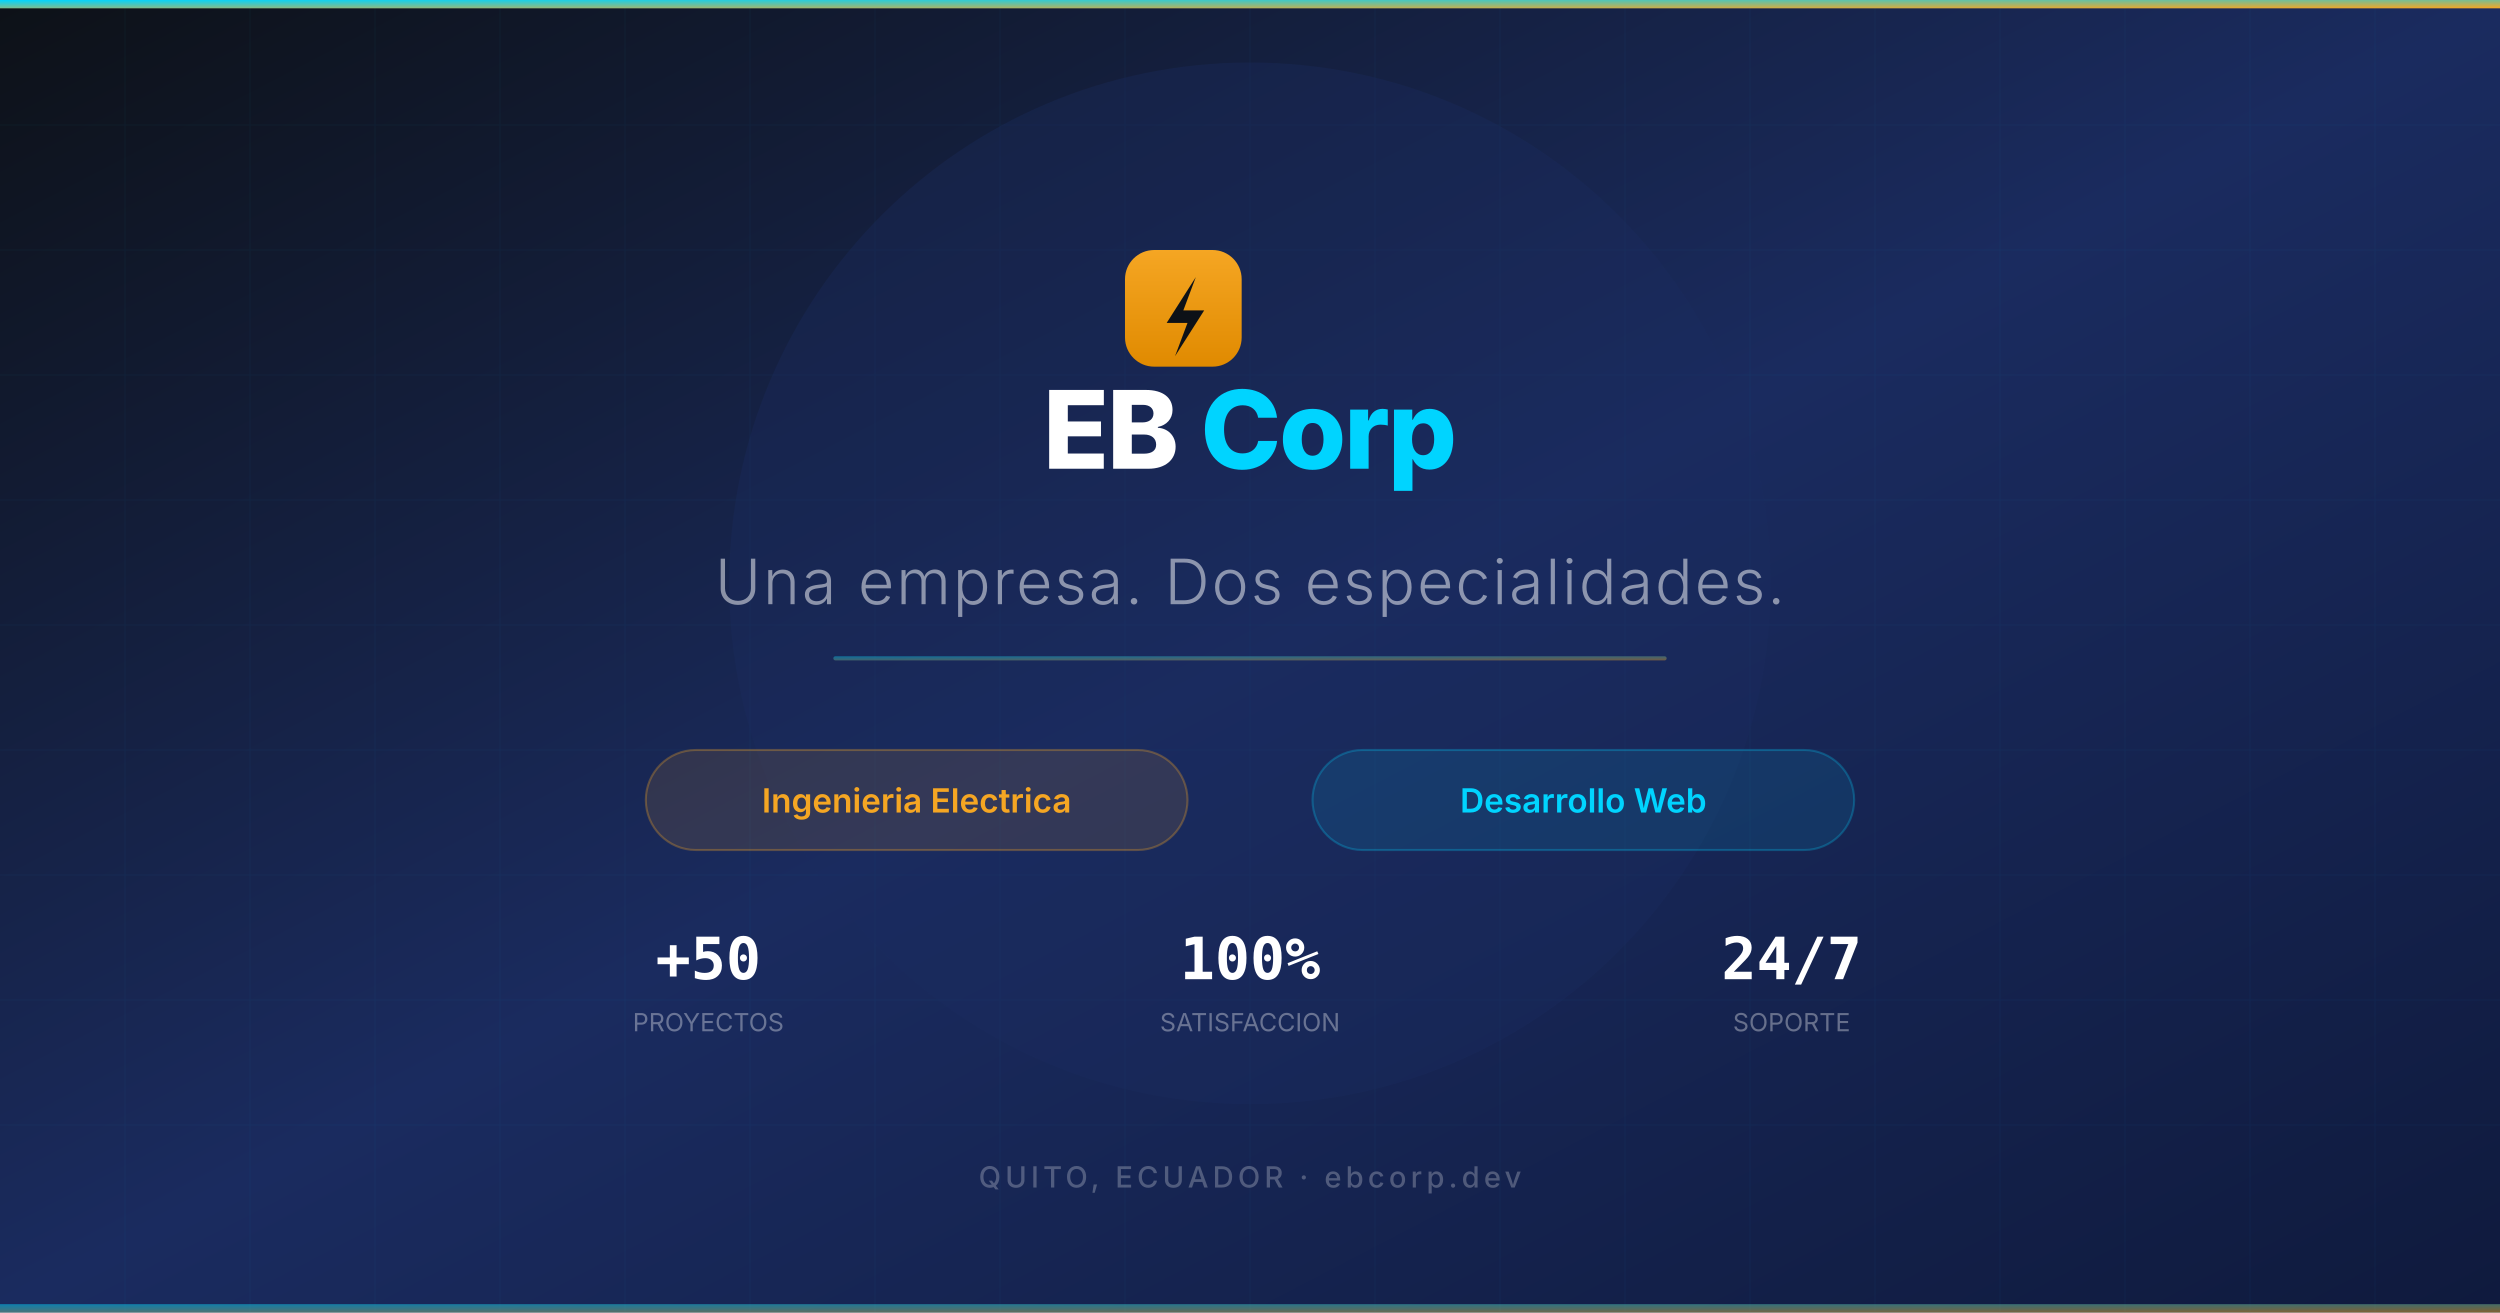
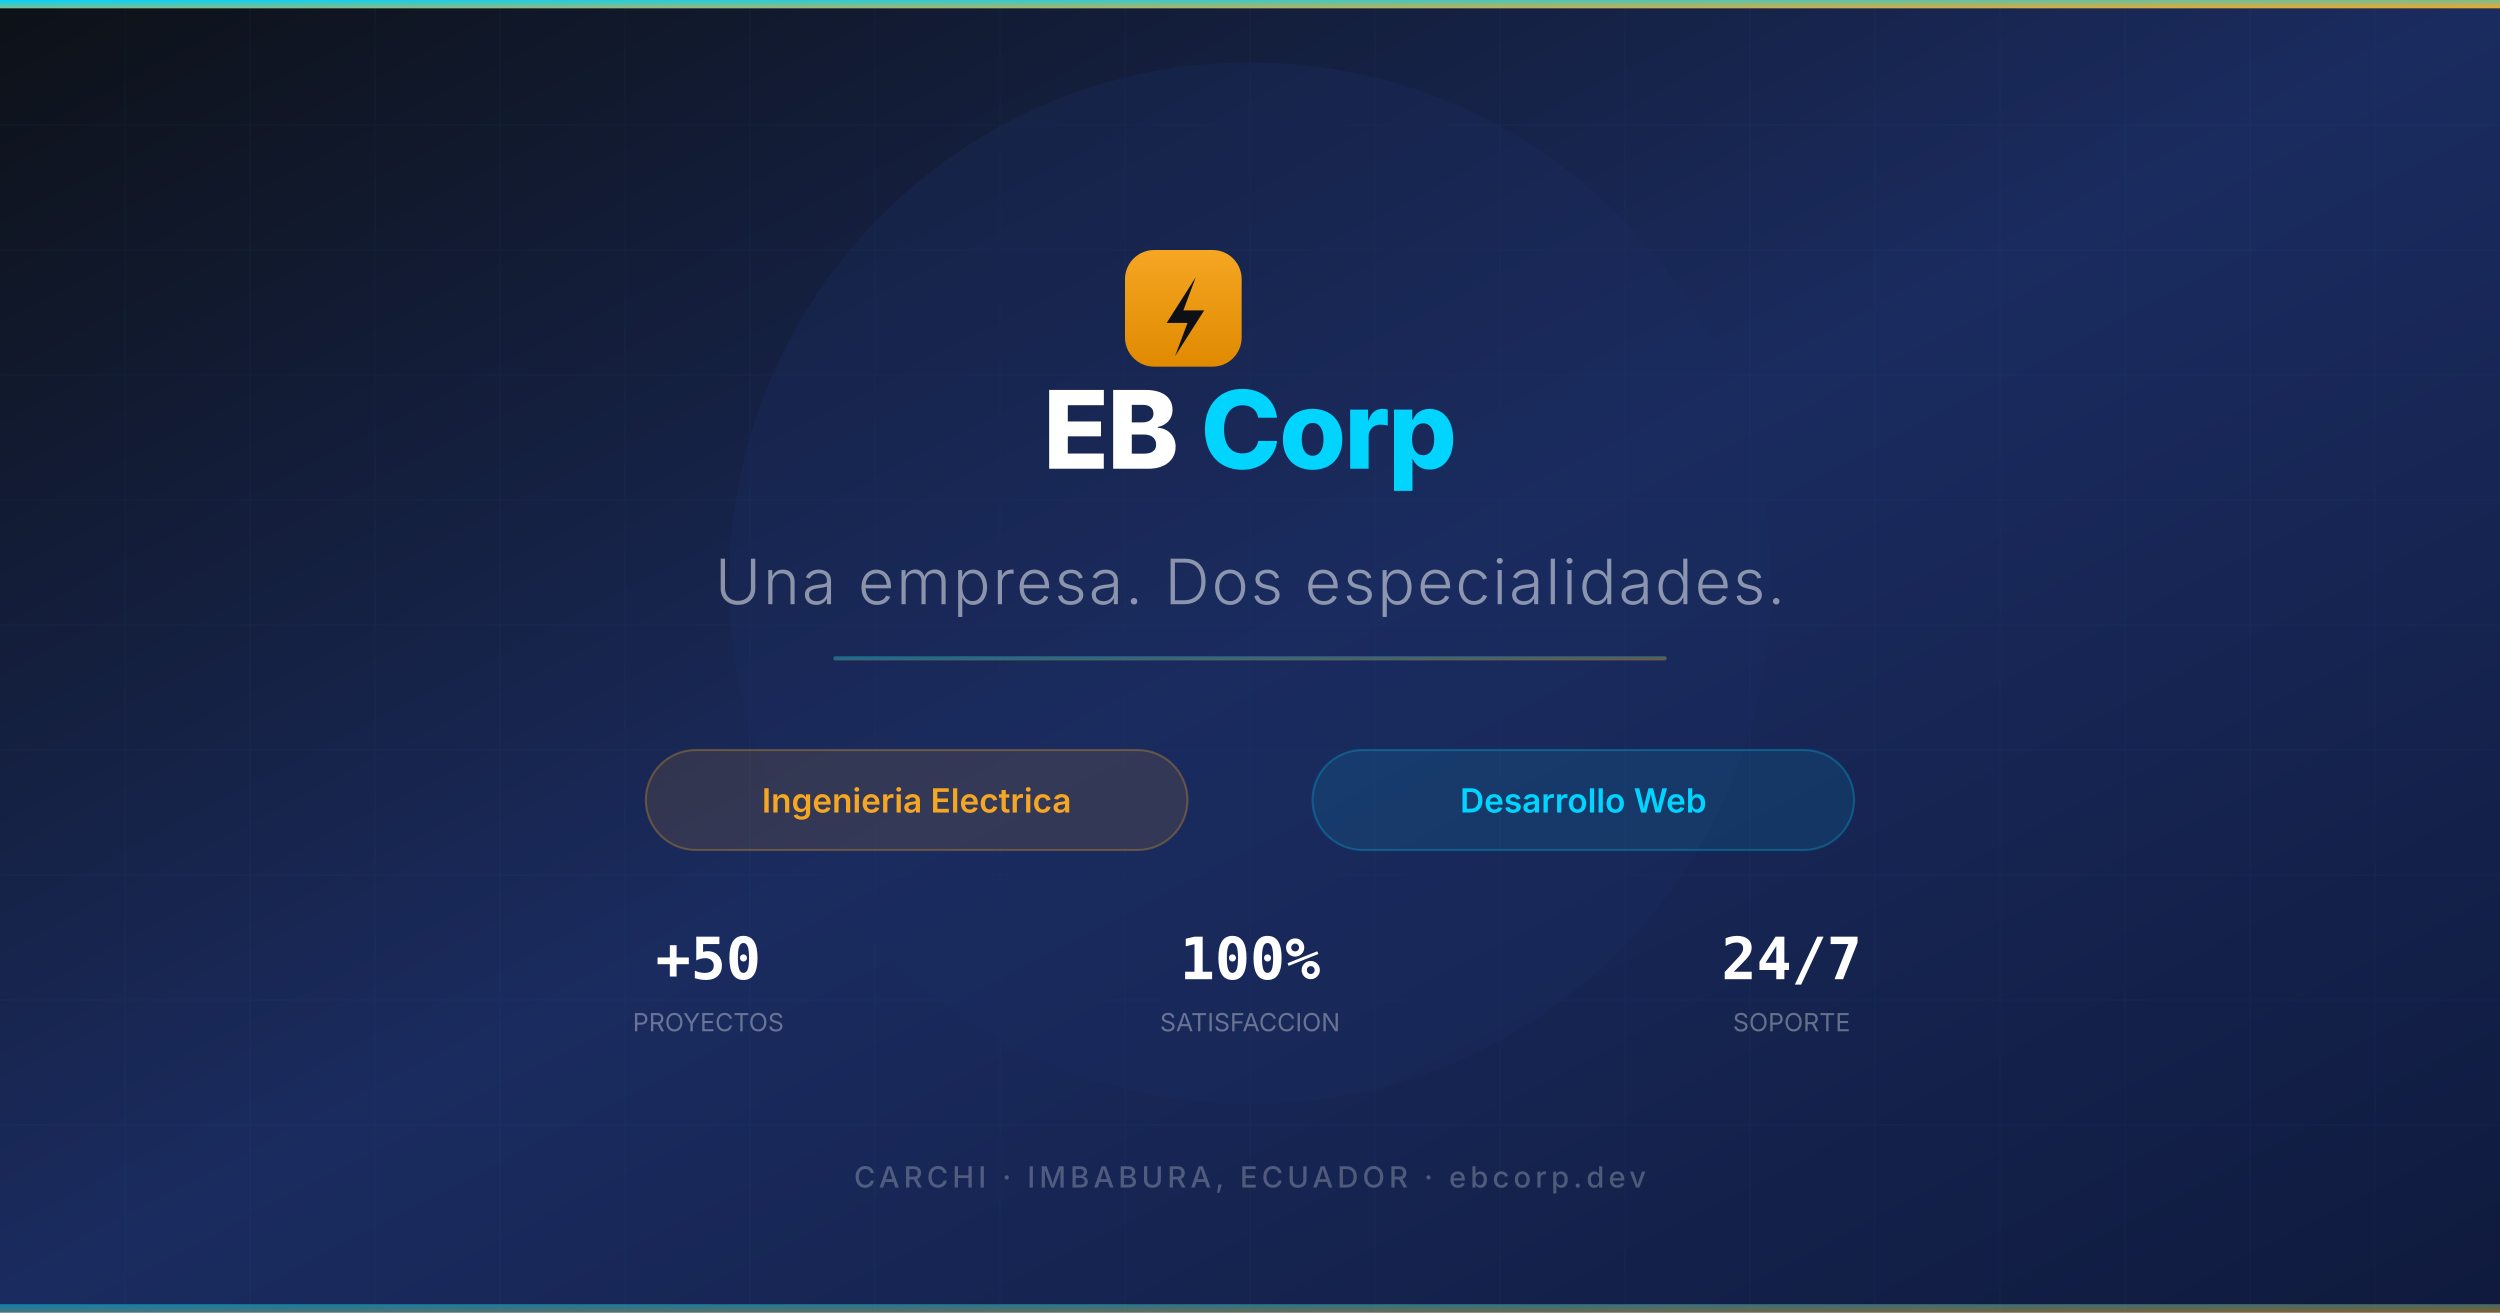
<svg xmlns="http://www.w3.org/2000/svg" viewBox="0 0 1200 630" width="1200" height="630">
  <defs>
    <linearGradient id="bg" x1="0" y1="0" x2="1" y2="1">
      <stop offset="0%" stop-color="#0D1117" />
      <stop offset="50%" stop-color="#1A2B5F" />
      <stop offset="100%" stop-color="#0F1A3D" />
    </linearGradient>
    <linearGradient id="accent" x1="0" y1="0" x2="1" y2="1">
      <stop offset="0%" stop-color="#00D4FF" />
      <stop offset="100%" stop-color="#F5A623" />
    </linearGradient>
    <linearGradient id="yellow" x1="0" y1="0" x2="0" y2="1">
      <stop offset="0%" stop-color="#F5A623" />
      <stop offset="100%" stop-color="#E08A00" />
    </linearGradient>
  </defs>
  <rect width="1200" height="630" fill="url(#bg)" />
  <g opacity="0.04" stroke="#00D4FF" stroke-width="0.5" fill="none">
    <line x1="0" y1="60" x2="1200" y2="60" />
    <line x1="0" y1="120" x2="1200" y2="120" />
    <line x1="0" y1="180" x2="1200" y2="180" />
    <line x1="0" y1="240" x2="1200" y2="240" />
    <line x1="0" y1="300" x2="1200" y2="300" />
    <line x1="0" y1="360" x2="1200" y2="360" />
    <line x1="0" y1="420" x2="1200" y2="420" />
    <line x1="0" y1="480" x2="1200" y2="480" />
    <line x1="0" y1="540" x2="1200" y2="540" />
    <line x1="60" y1="0" x2="60" y2="630" />
    <line x1="120" y1="0" x2="120" y2="630" />
    <line x1="180" y1="0" x2="180" y2="630" />
    <line x1="240" y1="0" x2="240" y2="630" />
    <line x1="300" y1="0" x2="300" y2="630" />
    <line x1="360" y1="0" x2="360" y2="630" />
    <line x1="420" y1="0" x2="420" y2="630" />
    <line x1="480" y1="0" x2="480" y2="630" />
    <line x1="540" y1="0" x2="540" y2="630" />
    <line x1="600" y1="0" x2="600" y2="630" />
    <line x1="660" y1="0" x2="660" y2="630" />
    <line x1="720" y1="0" x2="720" y2="630" />
    <line x1="780" y1="0" x2="780" y2="630" />
    <line x1="840" y1="0" x2="840" y2="630" />
    <line x1="900" y1="0" x2="900" y2="630" />
    <line x1="960" y1="0" x2="960" y2="630" />
    <line x1="1020" y1="0" x2="1020" y2="630" />
    <line x1="1080" y1="0" x2="1080" y2="630" />
    <line x1="1140" y1="0" x2="1140" y2="630" />
  </g>
  <circle cx="600" cy="280" r="250" fill="rgba(26,43,95,0.35)" />
  <rect x="540" y="120" width="56" height="56" rx="14" fill="url(#yellow)" />
  <path d="M574 133 L560 155 H570 L564 171 L578 149 H568 Z" fill="#0D1117" />
  <text x="600" y="225" font-family="Inter, system-ui, sans-serif" font-size="52" font-weight="800" fill="white" text-anchor="middle" letter-spacing="-1">
    EB <tspan fill="#00D4FF">Corp</tspan>
  </text>
  <text x="600" y="290" font-family="Inter, system-ui, sans-serif" font-size="30" font-weight="300" fill="rgba(255,255,255,0.5)" text-anchor="middle" letter-spacing="1">
    Una empresa. Dos especialidades.
  </text>
  <rect x="400" y="315" width="400" height="2" rx="1" fill="url(#accent)" opacity="0.4" />
  <rect x="310" y="360" width="260" height="48" rx="24" fill="rgba(245,166,35,0.12)" stroke="rgba(245,166,35,0.3)" stroke-width="1" />
  <text x="440" y="390" font-family="Inter, sans-serif" font-size="16" font-weight="600" fill="#F5A623" text-anchor="middle">
    Ingenieria Electrica
  </text>
  <rect x="630" y="360" width="260" height="48" rx="24" fill="rgba(0,212,255,0.1)" stroke="rgba(0,212,255,0.25)" stroke-width="1" />
  <text x="760" y="390" font-family="Inter, sans-serif" font-size="16" font-weight="600" fill="#00D4FF" text-anchor="middle">
    Desarrollo Web
  </text>
  <text x="340" y="470" font-family="Space Grotesk, monospace" font-size="28" font-weight="700" fill="white" text-anchor="middle">
    +50
  </text>
  <text x="340" y="495" font-family="Inter, sans-serif" font-size="12" fill="rgba(255,255,255,0.35)" text-anchor="middle">
    PROYECTOS
  </text>
  <text x="600" y="470" font-family="Space Grotesk, monospace" font-size="28" font-weight="700" fill="white" text-anchor="middle">
    100%
  </text>
  <text x="600" y="495" font-family="Inter, sans-serif" font-size="12" fill="rgba(255,255,255,0.35)" text-anchor="middle">
    SATISFACCION
  </text>
  <text x="860" y="470" font-family="Space Grotesk, monospace" font-size="28" font-weight="700" fill="white" text-anchor="middle">
    24/7
  </text>
  <text x="860" y="495" font-family="Inter, sans-serif" font-size="12" fill="rgba(255,255,255,0.35)" text-anchor="middle">
    SOPORTE
  </text>
  <text x="600" y="570" font-family="Inter, sans-serif" font-size="14" font-weight="500" fill="rgba(255,255,255,0.25)" text-anchor="middle" letter-spacing="2">
-     QUITO, ECUADOR  ·  ebcorp.dev
+     CARCHI · IMBABURA, ECUADOR  ·  ebcorp.dev
  </text>
  <rect x="0" y="0" width="1200" height="4" fill="url(#accent)" />
  <rect x="0" y="626" width="1200" height="4" fill="url(#accent)" opacity="0.5" />
</svg>
